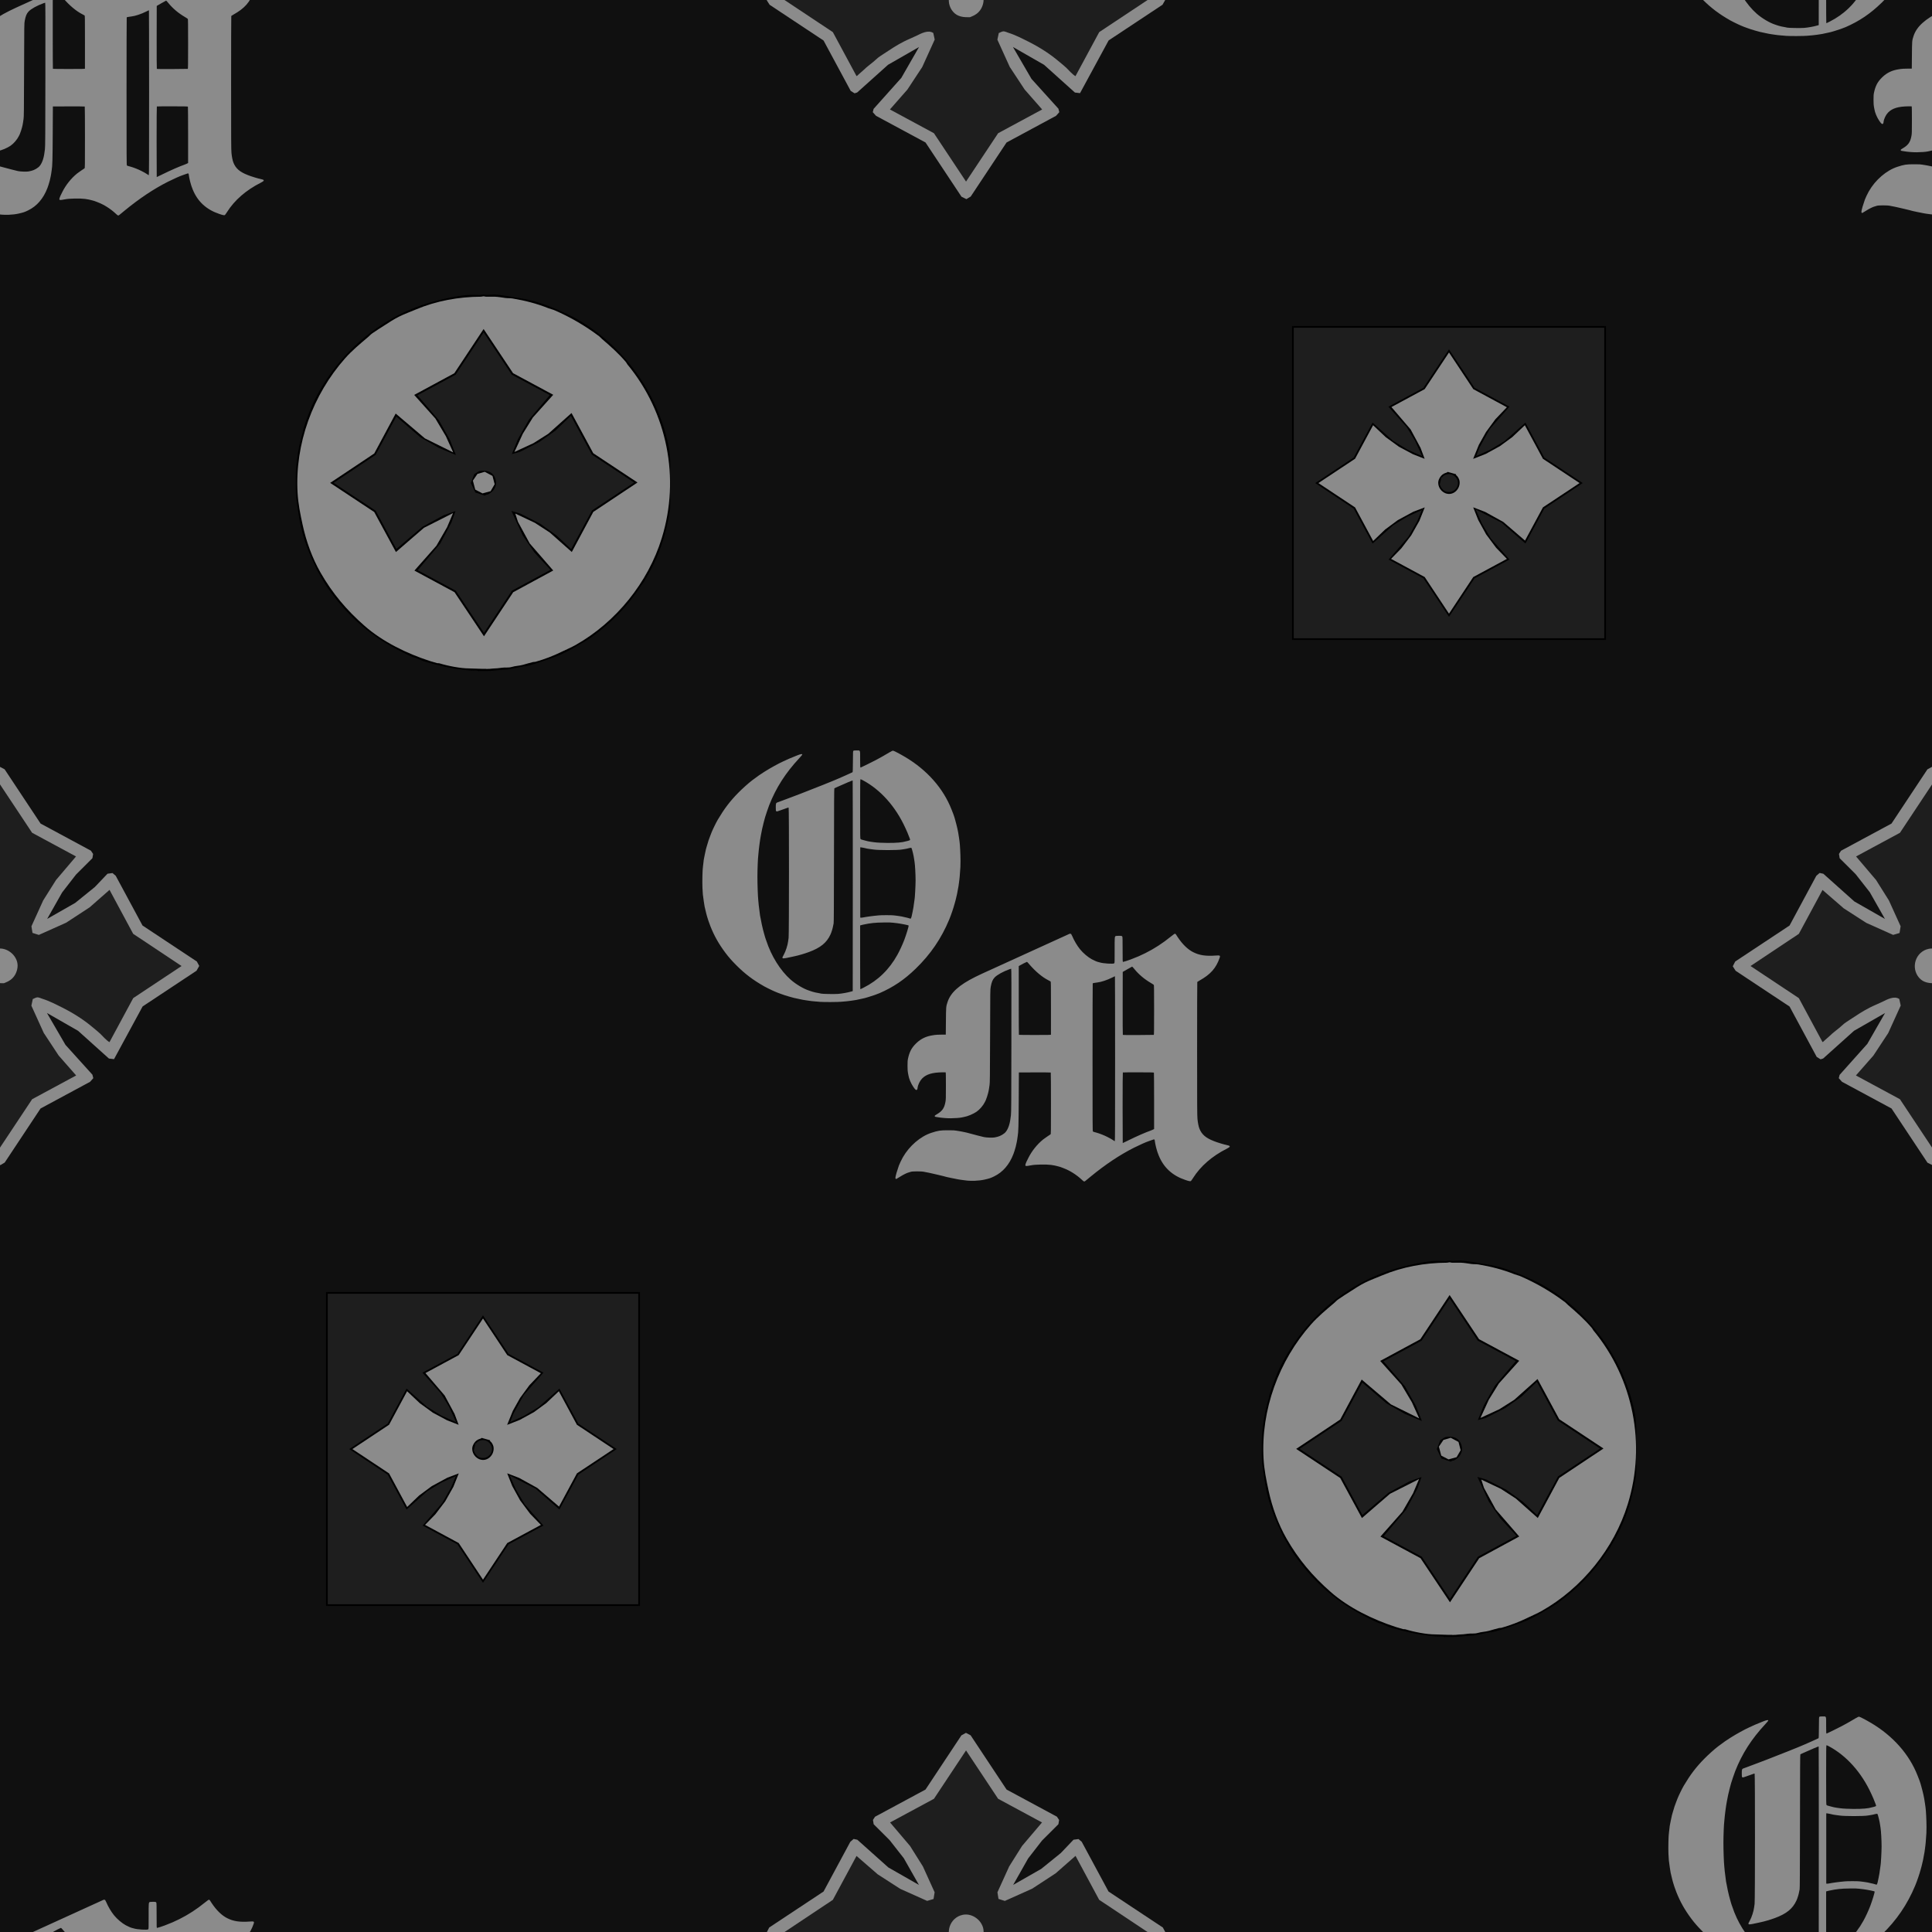
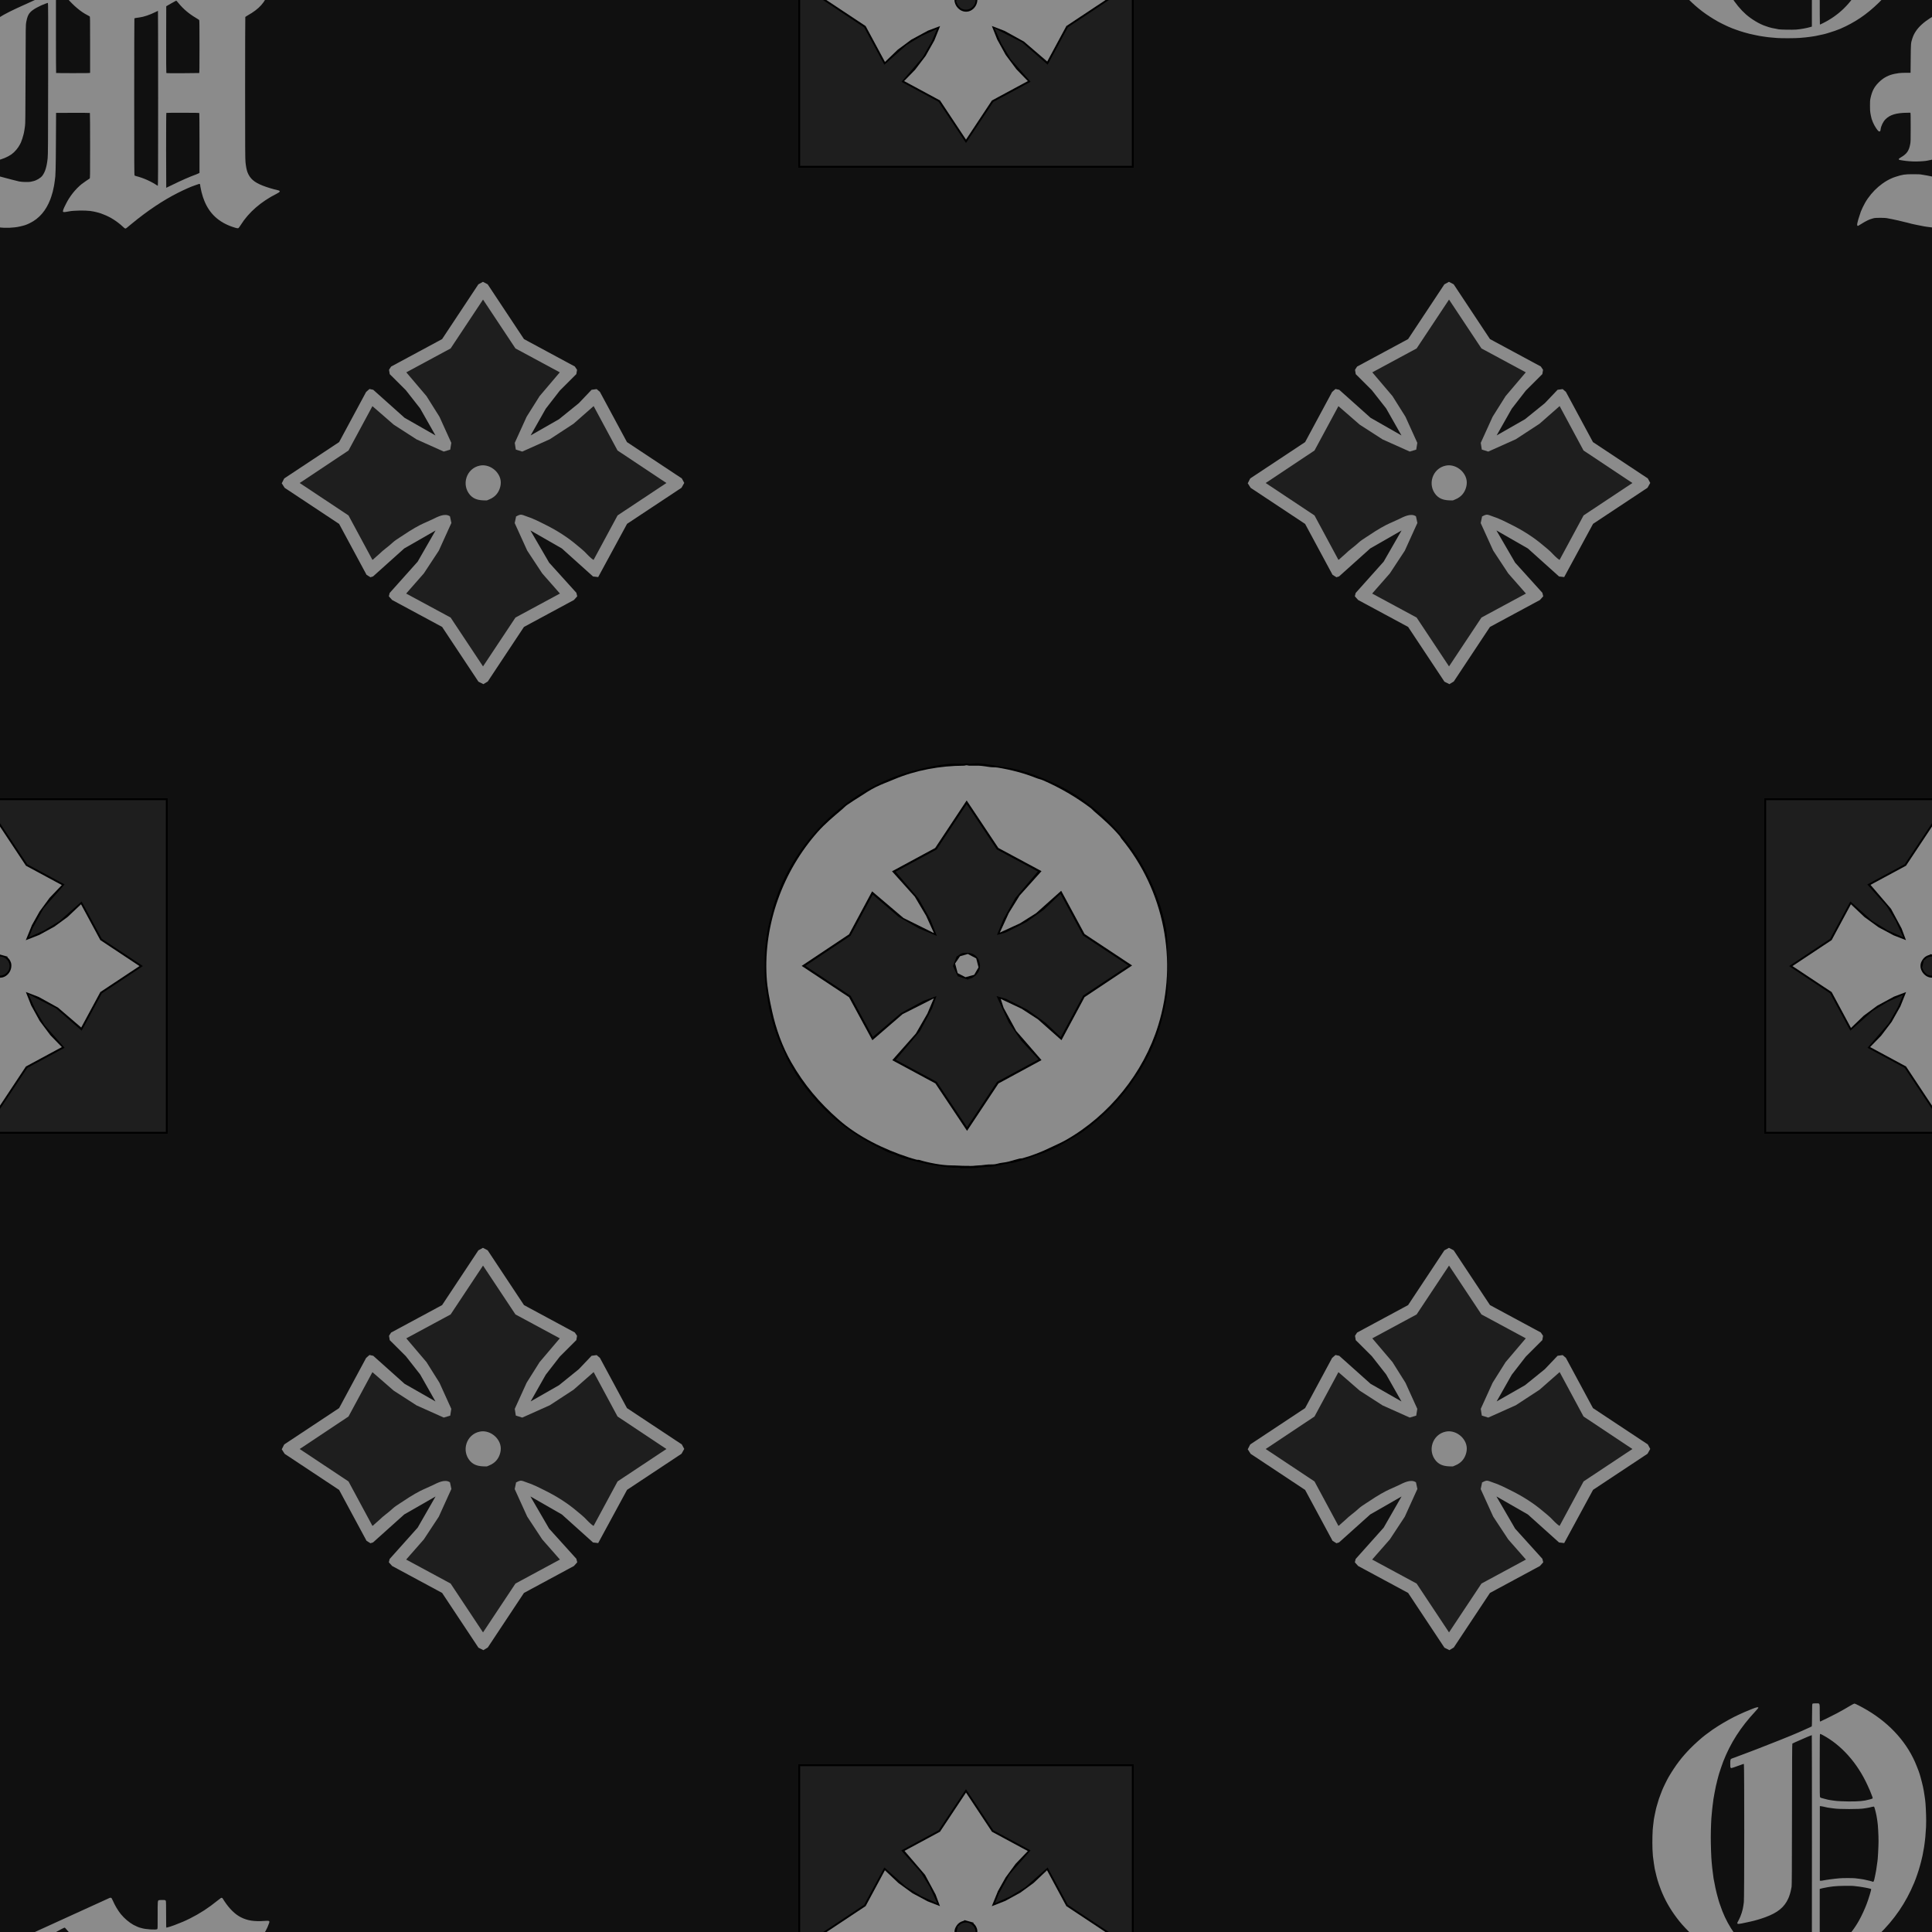
- <svg xmlns="http://www.w3.org/2000/svg" width="80mm" height="80mm" viewBox="0 0 80 80">
+ <svg xmlns="http://www.w3.org/2000/svg" width="72mm" height="72mm" viewBox="0 0 72 72">
  <style>.lt{fill:#8b8b8b}.dk{fill:#1e1e1e}.ln{fill:#000000}</style>
  <defs>
    <symbol id="om" viewBox="0.00 0.00 565.25 462.75">
      <path class="lt" fill-rule="evenodd" d="M409.92 459.78 C410.36 459.42 412.50 457.66 414.67 455.87 C430.80 442.58 446.23 432.29 461.50 424.61 C467.14 421.77 474.32 418.58 476.94 417.74 C477.32 417.62 478.41 417.23 479.38 416.87 C482.50 415.70 482.80 415.64 483.17 416.15 C483.35 416.39 483.50 417.00 483.50 417.50 C483.50 418.00 483.66 418.96 483.85 419.64 C484.05 420.32 484.29 421.49 484.38 422.25 C484.48 423.01 484.69 423.96 484.86 424.38 C485.03 424.79 485.26 425.57 485.36 426.12 C485.60 427.41 486.48 430.02 487.63 432.88 C492.81 445.72 502.14 454.33 515.88 458.96 C519.75 460.27 521.24 460.57 521.85 460.16 C522.14 459.97 523.18 458.53 524.16 456.97 C532.08 444.37 544.52 433.56 560.09 425.74 C563.96 423.80 564.23 422.82 561.09 422.13 C556.61 421.14 550.51 419.29 546.25 417.62 C537.54 414.20 533.39 410.57 530.88 404.16 C530.05 402.05 529.24 397.92 528.88 393.97 C528.55 390.36 528.50 380.48 528.50 319.22 C528.51 280.39 528.59 248.50 528.69 248.35 C528.79 248.20 529.83 247.54 531.00 246.88 C542.80 240.29 548.66 233.68 552.48 222.66 C553.35 220.14 552.91 219.90 548.11 220.25 C537.68 221.01 530.91 219.98 524.27 216.61 C518.49 213.68 512.97 208.32 507.83 200.62 C507.00 199.39 506.19 198.13 506.04 197.83 C505.66 197.11 504.90 196.89 504.16 197.30 C503.82 197.48 502.16 198.76 500.46 200.14 C491.89 207.13 483.09 212.84 473.25 217.77 C468.25 220.27 464.32 221.97 457.62 224.49 C455.00 225.48 450.24 227.00 449.76 227.00 C449.25 227.00 449.25 226.88 449.25 213.89 C449.25 204.73 449.17 200.59 448.97 200.16 C448.82 199.82 448.45 199.48 448.16 199.40 C447.28 199.16 442.58 199.23 441.90 199.49 C440.79 199.91 440.72 200.77 440.76 214.91 C440.80 226.78 440.76 228.10 440.39 228.47 C439.44 229.42 428.44 228.73 424.69 227.48 C423.90 227.22 423.10 227.00 422.93 227.00 C422.41 227.00 418.67 225.38 416.59 224.26 C412.37 221.99 407.27 217.67 403.89 213.50 C400.98 209.93 397.68 204.37 395.74 199.75 C395.30 198.72 394.77 197.68 394.56 197.44 C394.09 196.91 393.12 196.88 392.21 197.35 C391.85 197.54 390.10 198.34 388.34 199.13 C386.57 199.92 384.18 201.01 383.03 201.55 C381.87 202.09 379.34 203.24 377.40 204.11 C375.46 204.98 373.03 206.09 372.00 206.57 C370.97 207.05 368.94 207.98 367.50 208.62 C366.06 209.27 364.03 210.20 363.00 210.68 C361.97 211.16 360.17 211.98 359.00 212.50 C357.83 213.02 355.98 213.86 354.88 214.37 C351.22 216.06 350.39 216.44 347.88 217.57 C346.50 218.19 344.53 219.09 343.50 219.57 C342.47 220.05 340.50 220.95 339.12 221.57 C337.75 222.19 335.76 223.10 334.70 223.59 C333.65 224.09 331.79 224.93 330.58 225.47 C329.37 226.00 327.48 226.86 326.38 227.37 C322.72 229.06 321.89 229.44 319.38 230.57 C318.00 231.19 316.01 232.10 314.95 232.59 C313.90 233.09 312.04 233.93 310.83 234.47 C309.62 235.00 307.73 235.86 306.62 236.37 C302.89 238.10 302.13 238.45 299.50 239.62 C298.06 240.27 294.91 241.78 292.50 242.98 C275.05 251.68 266.16 259.77 262.93 269.88 C261.38 274.74 261.41 274.41 261.26 290.00 L261.12 304.38 L256.25 304.39 C253.57 304.40 250.47 304.55 249.38 304.73 C245.31 305.37 244.59 305.51 242.88 305.98 C237.52 307.45 233.18 310.01 229.12 314.10 C224.63 318.62 222.45 322.82 220.96 329.75 C220.48 332.01 220.41 333.10 220.42 337.62 C220.43 341.35 220.54 343.42 220.82 344.75 C221.03 345.78 221.28 347.07 221.36 347.62 C221.91 351.22 224.08 356.34 226.58 359.96 C228.33 362.49 229.08 363.25 229.84 363.25 C230.63 363.25 230.89 362.79 231.11 360.96 C231.50 357.77 233.55 353.52 235.85 351.15 C240.31 346.55 246.64 344.61 257.62 344.48 C259.27 344.46 260.77 344.46 260.94 344.47 C261.18 344.49 261.25 347.56 261.25 358.91 C261.25 372.43 261.22 373.50 260.73 376.10 C259.51 382.64 257.32 385.76 251.57 389.13 C250.45 389.79 249.46 390.48 249.39 390.67 C249.16 391.27 249.53 391.73 250.34 391.86 C250.77 391.92 252.14 392.15 253.38 392.36 C256.91 392.96 262.28 393.38 266.38 393.37 C270.46 393.36 276.61 392.90 278.00 392.50 C278.48 392.36 279.57 392.13 280.42 392.00 C284.35 391.36 290.35 388.84 294.00 386.29 C297.25 384.02 300.85 379.82 302.62 376.25 C302.99 375.49 303.44 374.59 303.62 374.25 C304.14 373.25 305.96 367.72 306.13 366.62 C306.22 366.07 306.44 365.12 306.63 364.50 C306.81 363.88 307.04 362.64 307.13 361.75 C307.22 360.86 307.48 359.06 307.70 357.75 C308.05 355.65 308.11 349.56 308.25 305.88 C308.40 256.64 308.40 256.36 308.94 253.50 C309.90 248.33 310.95 245.82 313.08 243.56 C315.68 240.81 322.02 237.29 328.75 234.85 C329.64 234.53 330.52 234.26 330.69 234.26 C330.95 234.25 330.99 248.81 330.92 310.19 C330.84 376.79 330.78 386.60 330.43 390.00 C329.57 398.61 327.87 404.12 324.95 407.82 C323.21 410.02 319.10 412.43 315.92 413.12 C315.07 413.30 313.80 413.58 313.10 413.74 C311.25 414.15 304.35 413.95 301.88 413.41 C299.70 412.94 296.60 412.17 294.62 411.61 C293.38 411.26 291.64 410.80 289.00 410.12 C285.63 409.26 284.55 408.97 283.38 408.63 C282.69 408.43 281.62 408.20 281.00 408.11 C280.38 408.02 279.31 407.80 278.62 407.61 C277.94 407.43 276.70 407.21 275.88 407.12 C275.05 407.03 273.48 406.77 272.38 406.54 C270.80 406.22 268.92 406.13 263.50 406.13 C255.27 406.13 253.13 406.45 245.97 408.77 C234.22 412.56 222.44 422.65 215.42 434.93 C214.04 437.35 211.88 441.85 211.25 443.62 C210.21 446.57 209.25 449.49 208.80 451.12 C207.42 456.04 207.26 457.24 207.88 457.75 C208.36 458.15 208.15 458.25 212.00 455.82 C216.02 453.27 219.96 451.34 222.12 450.86 C222.54 450.77 223.38 450.51 224.00 450.29 C225.62 449.71 235.69 449.72 237.88 450.31 C238.70 450.53 239.99 450.78 240.75 450.87 C241.51 450.96 242.47 451.14 242.90 451.27 C243.32 451.40 244.50 451.67 245.52 451.85 C247.36 452.19 249.61 452.71 252.25 453.39 C255.76 454.29 256.98 454.58 258.40 454.87 C259.24 455.04 260.05 455.25 260.21 455.35 C260.36 455.44 261.25 455.68 262.18 455.87 C263.11 456.06 265.17 456.51 266.75 456.86 C268.33 457.22 270.60 457.67 271.79 457.86 C272.97 458.06 274.38 458.33 274.91 458.47 C275.44 458.60 276.66 458.79 277.62 458.88 C278.59 458.97 280.33 459.19 281.50 459.38 C287.48 460.32 296.41 459.99 302.50 458.58 C307.67 457.39 308.82 457.00 312.50 455.21 C321.88 450.65 328.75 442.69 333.09 431.38 C333.86 429.35 334.28 428.03 335.58 423.50 C335.80 422.74 336.10 421.37 336.24 420.44 C336.39 419.52 336.61 418.50 336.73 418.18 C336.85 417.86 337.02 416.82 337.12 415.86 C337.21 414.91 337.44 413.28 337.63 412.25 C338.38 408.28 338.58 400.98 338.73 372.88 L338.88 344.62 L355.74 344.56 C365.01 344.53 372.69 344.59 372.80 344.70 C372.92 344.82 373.01 359.58 373.01 377.52 C373.02 408.51 372.99 410.14 372.57 410.44 C372.33 410.61 370.83 411.60 369.25 412.65 C367.67 413.70 365.63 415.15 364.72 415.88 C358.34 421.03 352.54 428.29 348.89 435.70 C347.96 437.58 347.10 439.32 346.98 439.56 C346.48 440.50 345.75 442.65 345.75 443.16 C345.75 444.12 346.25 444.28 348.40 443.99 C349.49 443.85 351.11 443.58 352.00 443.39 C356.09 442.51 367.75 442.29 373.12 442.98 C375.32 443.26 378.97 443.99 380.12 444.38 C380.68 444.56 381.52 444.79 382.00 444.89 C382.48 444.99 383.21 445.21 383.62 445.39 C384.04 445.56 385.48 446.13 386.84 446.64 C393.41 449.14 400.24 453.51 405.96 458.85 C408.23 460.98 408.41 461.02 409.92 459.78 Z M449.25 382.26 C449.25 357.66 449.34 344.73 449.50 344.63 C449.64 344.54 457.08 344.48 466.05 344.49 C478.61 344.51 482.40 344.58 482.55 344.82 C482.65 344.99 482.74 358.54 482.75 374.94 L482.75 404.76 L481.97 405.23 C481.54 405.49 480.34 406.01 479.28 406.39 C473.08 408.62 464.68 412.29 455.82 416.65 C452.35 418.35 449.45 419.75 449.38 419.75 C449.31 419.75 449.25 402.88 449.25 382.26 Z M438.62 416.35 C436.34 414.79 430.64 411.92 427.50 410.74 C426.33 410.31 424.98 409.80 424.50 409.62 C423.48 409.23 419.68 408.10 418.70 407.89 C418.34 407.81 417.86 407.57 417.64 407.36 C417.29 407.00 417.25 399.47 417.25 328.54 C417.26 285.41 417.34 250.00 417.44 249.84 C417.62 249.58 419.52 249.21 422.50 248.87 C426.48 248.42 433.10 246.21 438.27 243.59 C439.73 242.85 440.99 242.25 441.08 242.25 C441.17 242.25 441.25 281.74 441.25 330.00 C441.25 400.04 441.19 417.75 440.94 417.73 C440.77 417.73 439.73 417.11 438.62 416.35 Z M449.48 304.60 C449.34 304.43 449.27 290.97 449.31 270.98 L449.38 237.65 L454.25 234.84 C456.93 233.29 459.24 232.02 459.39 232.01 C459.53 232.01 460.49 233.04 461.51 234.30 C466.32 240.24 472.10 245.16 479.25 249.38 C480.83 250.32 482.27 251.25 482.44 251.46 C482.68 251.76 482.75 257.48 482.75 278.18 C482.75 299.02 482.68 304.54 482.44 304.63 C482.27 304.69 474.83 304.78 465.92 304.81 C454.30 304.86 449.64 304.80 449.48 304.60 Z M338.92 304.58 C338.82 304.49 338.75 288.01 338.75 267.96 L338.75 231.51 L339.69 230.92 C341.48 229.81 346.98 227.00 347.36 227.00 C347.57 227.00 348.01 227.31 348.34 227.69 C348.67 228.07 349.47 228.99 350.13 229.75 C356.66 237.29 363.81 243.27 370.12 246.46 C371.23 247.01 372.32 247.62 372.57 247.80 C372.99 248.11 373.01 249.59 373.01 276.13 C373.01 291.53 373.00 304.27 373.00 304.44 C373.00 304.68 369.44 304.75 356.04 304.75 C346.71 304.75 339.01 304.68 338.92 304.58 Z M150.07 269.39 C152.03 269.20 154.64 268.96 155.88 268.87 C157.11 268.78 158.97 268.56 160.00 268.37 C161.03 268.19 162.49 267.97 163.25 267.89 C164.65 267.74 167.06 267.27 170.00 266.58 C170.89 266.37 172.19 266.10 172.88 265.97 C173.56 265.85 174.69 265.58 175.38 265.38 C176.06 265.18 177.64 264.72 178.88 264.35 C182.80 263.20 188.10 261.36 190.62 260.26 C205.33 253.86 217.03 245.95 229.10 234.23 C245.00 218.79 256.34 202.17 264.74 182.00 C266.75 177.18 269.30 169.68 270.61 164.75 C271.00 163.31 271.46 161.62 271.64 161.00 C271.83 160.38 272.05 159.43 272.13 158.88 C272.22 158.32 272.45 157.37 272.64 156.75 C272.83 156.13 273.09 155.01 273.21 154.25 C273.33 153.49 273.63 151.86 273.86 150.62 C274.09 149.39 274.44 147.53 274.63 146.50 C274.82 145.47 275.05 143.84 275.14 142.88 C275.22 141.91 275.45 140.11 275.64 138.88 C275.83 137.64 276.11 134.33 276.26 131.51 C276.41 128.70 276.58 126.32 276.65 126.22 C276.71 126.11 276.77 123.13 276.78 119.58 C276.79 113.19 276.23 101.89 275.73 98.75 C275.59 97.86 275.32 95.94 275.13 94.50 C274.75 91.66 273.98 87.31 273.54 85.50 C273.39 84.88 272.93 82.97 272.52 81.25 C272.11 79.53 271.49 77.17 271.13 76.00 C270.77 74.83 270.36 73.42 270.23 72.88 C270.09 72.33 269.61 70.92 269.15 69.75 C268.69 68.58 267.84 66.39 267.25 64.88 C258.41 42.27 241.09 22.71 217.62 8.84 C212.04 5.53 205.67 2.25 204.85 2.25 C204.48 2.25 202.88 3.04 201.15 4.09 C197.10 6.55 191.22 9.89 187.17 12.03 C183.05 14.20 170.81 20.25 170.52 20.25 C170.06 20.25 170.00 19.19 170.00 11.12 C170.00 1.13 170.37 2.00 166.12 2.00 C164.12 2.00 163.21 2.10 162.86 2.35 C162.39 2.70 162.37 3.15 162.31 13.83 C162.25 22.21 162.16 25.01 161.93 25.20 C161.76 25.34 158.64 26.76 155.00 28.37 C151.36 29.97 148.04 31.44 147.62 31.63 C143.42 33.57 119.18 43.29 107.38 47.77 C105.86 48.35 103.33 49.31 101.75 49.92 C100.17 50.53 98.14 51.30 97.25 51.63 C96.36 51.97 94.56 52.64 93.25 53.13 C91.94 53.62 90.09 54.32 89.12 54.67 C88.16 55.03 86.42 55.69 85.25 56.14 C84.08 56.59 82.70 57.09 82.19 57.25 C80.45 57.79 80.25 58.32 80.25 62.49 C80.25 65.89 80.29 66.21 80.76 66.64 C81.26 67.09 81.33 67.08 83.58 66.31 C87.93 64.80 92.13 63.31 92.86 63.02 C93.26 62.86 93.74 62.79 93.92 62.86 C94.43 63.05 94.41 198.11 93.90 201.38 C93.70 202.61 93.47 204.30 93.38 205.12 C92.94 209.06 90.87 215.51 88.87 219.17 C88.36 220.11 87.78 221.18 87.58 221.56 C87.09 222.48 87.36 223.25 88.16 223.25 C89.60 223.25 92.75 222.69 97.38 221.61 C98.34 221.39 99.86 221.05 100.75 220.87 C104.58 220.08 110.66 218.29 115.38 216.56 C127.86 211.96 134.44 206.61 138.47 197.75 C139.57 195.34 140.87 191.09 141.25 188.67 C141.38 187.82 141.63 186.62 141.79 186.00 C142.03 185.14 142.11 168.16 142.18 113.71 C142.24 57.73 142.32 42.50 142.57 42.32 C142.74 42.19 144.11 41.55 145.62 40.90 C147.14 40.25 148.71 39.56 149.12 39.37 C154.16 37.05 161.91 33.81 162.06 33.96 C162.16 34.06 162.22 84.53 162.19 146.10 L162.12 258.06 L160.62 258.50 C156.84 259.61 150.96 260.67 146.50 261.05 C143.05 261.34 129.60 261.12 128.64 260.76 C128.27 260.62 127.16 260.38 126.17 260.24 C123.75 259.89 120.07 259.06 119.00 258.64 C118.52 258.45 117.03 257.94 115.69 257.52 C109.87 255.68 101.65 250.79 96.00 245.81 C85.10 236.18 75.45 220.72 70.14 204.38 C69.96 203.82 69.70 203.09 69.55 202.75 C69.24 202.01 68.50 199.53 67.63 196.25 C67.28 194.94 66.84 193.31 66.65 192.62 C66.00 190.27 64.79 184.54 64.13 180.75 C63.95 179.72 63.69 178.43 63.55 177.88 C63.41 177.32 63.22 175.86 63.12 174.62 C63.03 173.39 62.81 171.64 62.63 170.75 C62.45 169.86 62.23 168.11 62.14 166.88 C62.05 165.64 61.81 163.16 61.62 161.38 C61.17 157.26 60.71 144.52 60.72 136.38 C60.73 128.34 61.18 117.14 61.63 113.62 C61.82 112.11 62.06 109.69 62.14 108.25 C62.23 106.81 62.45 104.89 62.63 104.00 C62.81 103.11 63.04 101.42 63.13 100.25 C63.22 99.08 63.45 97.51 63.63 96.75 C63.81 95.99 64.04 94.70 64.13 93.88 C64.22 93.05 64.40 92.01 64.54 91.56 C64.68 91.11 64.94 89.82 65.12 88.68 C65.29 87.55 65.62 85.89 65.84 85.00 C66.06 84.11 66.37 82.87 66.53 82.25 C66.68 81.63 66.96 80.45 67.14 79.62 C67.32 78.80 67.77 77.11 68.12 75.88 C68.48 74.64 68.89 73.17 69.02 72.62 C69.30 71.51 72.43 62.33 73.20 60.38 C80.55 41.66 90.56 26.03 105.33 10.18 C107.39 7.96 108.50 6.58 108.45 6.31 C108.29 5.54 106.57 5.88 102.50 7.50 C96.68 9.82 94.95 10.53 94.52 10.77 C94.13 10.98 93.27 11.37 88.50 13.51 C83.27 15.86 74.64 20.61 68.08 24.76 C63.54 27.63 61.60 28.99 55.25 33.74 C51.59 36.48 44.57 42.76 40.37 47.04 C31.49 56.09 25.59 63.85 18.44 75.88 C16.92 78.44 12.74 87.01 11.87 89.38 C11.41 90.61 10.74 92.36 10.38 93.25 C9.13 96.32 8.37 98.63 6.77 104.25 C6.52 105.14 6.13 106.49 5.91 107.25 C5.70 108.01 5.40 109.38 5.26 110.31 C5.11 111.23 4.90 112.24 4.78 112.56 C4.66 112.87 4.48 113.74 4.38 114.50 C4.29 115.26 4.05 116.44 3.87 117.12 C3.68 117.81 3.46 119.39 3.37 120.62 C3.28 121.86 3.05 123.83 2.84 125.00 C2.27 128.33 1.94 140.81 2.24 148.25 C2.48 154.21 2.68 156.26 3.66 162.62 C4.53 168.24 4.69 169.21 4.85 169.45 C4.93 169.59 5.17 170.59 5.37 171.67 C5.57 172.74 6.02 174.64 6.38 175.88 C6.73 177.11 7.13 178.57 7.27 179.12 C7.69 180.76 9.47 185.93 10.64 188.89 C14.69 199.17 19.60 207.90 26.51 217.12 C30.04 221.84 33.28 225.54 38.24 230.52 C47.50 239.79 55.99 246.23 68.00 253.05 C69.41 253.85 74.14 256.22 76.12 257.12 C76.95 257.50 78.08 258.01 78.62 258.26 C80.66 259.20 84.20 260.57 86.65 261.39 C88.05 261.85 89.45 262.34 89.78 262.47 C90.71 262.85 96.75 264.60 99.38 265.25 C100.85 265.62 102.86 266.06 105.62 266.61 C106.72 266.83 108.41 267.17 109.38 267.38 C110.34 267.58 111.80 267.81 112.62 267.89 C113.45 267.97 114.97 268.19 116.00 268.38 C117.03 268.58 119.62 268.86 121.75 269.02 C123.88 269.18 126.41 269.40 127.38 269.50 C130.72 269.84 146.30 269.77 150.07 269.39 Z M170.17 255.83 C170.07 255.74 170.00 240.50 170.00 221.95 L170.00 188.24 L170.56 188.02 C170.87 187.91 171.97 187.63 173.00 187.41 C181.22 185.66 185.57 185.19 194.88 185.07 C200.92 184.99 203.23 185.05 205.38 185.35 C206.89 185.56 208.91 185.80 209.88 185.89 C210.84 185.97 212.24 186.19 213.00 186.38 C213.76 186.56 214.99 186.78 215.75 186.87 C216.51 186.96 217.63 187.19 218.25 187.37 C218.87 187.56 219.84 187.79 220.42 187.88 C220.99 187.96 221.52 188.19 221.59 188.38 C221.83 188.99 219.05 198.14 217.00 203.50 C215.08 208.54 212.14 214.93 209.73 219.28 C201.05 235.01 189.11 246.65 173.69 254.40 C170.21 256.15 170.40 256.07 170.17 255.83 Z M222.76 180.76 C222.43 180.55 218.39 179.57 214.00 178.64 C212.97 178.42 211.06 178.13 209.75 177.99 C208.44 177.86 206.64 177.64 205.75 177.50 C203.68 177.19 192.22 177.20 189.75 177.51 C188.72 177.64 186.53 177.86 184.88 178.00 C183.22 178.14 181.03 178.42 180.00 178.61 C178.97 178.81 177.39 179.04 176.50 179.13 C175.61 179.22 174.22 179.46 173.41 179.66 C172.61 179.86 171.54 179.99 171.04 179.95 L170.12 179.88 L170.12 142.50 L170.12 105.12 L171.00 105.15 C171.48 105.16 172.66 105.36 173.62 105.60 C177.19 106.46 178.67 106.75 180.25 106.90 C181.14 106.98 182.83 107.21 184.00 107.41 C189.08 108.27 210.14 108.27 214.50 107.41 C215.53 107.21 217.04 106.96 217.86 106.87 C218.67 106.78 219.61 106.60 219.94 106.47 C220.28 106.35 221.40 106.07 222.45 105.85 C224.12 105.51 224.38 105.50 224.62 105.83 C225.16 106.57 227.06 114.42 227.38 117.25 C227.46 118.01 227.69 119.53 227.89 120.62 C228.41 123.54 229.01 134.28 228.99 140.50 C228.99 145.61 228.21 159.70 227.90 160.50 C227.82 160.71 227.59 162.28 227.39 164.00 C227.01 167.26 226.45 170.74 225.97 172.88 C225.82 173.56 225.55 174.86 225.38 175.75 C224.42 180.72 223.99 181.54 222.76 180.76 Z M191.38 100.21 C188.76 100.10 185.67 99.84 184.50 99.64 C183.33 99.44 181.70 99.20 180.88 99.12 C180.05 99.03 178.81 98.80 178.12 98.62 C177.44 98.43 176.14 98.10 175.25 97.88 C171.46 96.95 170.85 96.74 170.44 96.23 C170.03 95.73 170.00 93.83 170.00 64.40 C170.00 40.88 170.07 33.03 170.29 32.81 C170.51 32.59 171.12 32.80 172.85 33.73 C191.67 43.76 207.68 61.68 218.00 84.25 C220.56 89.86 220.17 88.93 222.77 95.65 C223.04 96.35 223.20 97.09 223.12 97.29 C222.96 97.71 219.50 98.70 215.50 99.48 C210.79 100.39 201.63 100.67 191.38 100.21 Z" />
    </symbol>
    <symbol id="roundel" viewBox="24.26 35.26 216.51 217.99">
      <path class="ln" fill-rule="evenodd" d="M130.33 253.25 C129.93 253.16 129.57 252.83 129.11 252.77 C127.97 252.61 126.76 252.80 125.61 252.75 C124.00 252.67 122.29 252.41 120.67 252.23 C113.73 251.46 106.92 249.76 100.17 247.93 C98.14 247.38 96.01 246.50 94.12 245.59 C93.40 245.24 92.57 245.19 91.83 244.90 C89.94 244.17 88.16 243.18 86.34 242.29 C68.02 233.42 54.61 221.70 42.86 205.18 C40.71 202.15 38.96 198.80 37.07 195.61 C36.32 194.35 35.85 192.95 35.20 191.64 C30.74 182.69 27.46 172.99 25.98 163.12 C25.32 158.74 24.53 154.38 24.26 149.94 C23.55 138.61 25.00 125.16 28.41 114.39 C28.55 113.97 28.45 113.53 28.59 113.11 C30.41 107.35 32.49 101.51 35.21 96.10 C49.23 68.17 74.91 46.64 105.31 38.94 C111.29 37.42 117.33 36.03 123.46 35.52 C125.96 35.31 128.55 35.50 131.06 35.50 C131.70 35.50 132.31 35.24 132.93 35.26 C133.43 35.28 133.88 35.50 134.40 35.50 C135.87 35.51 137.91 35.19 139.17 35.26 C144.33 35.53 149.30 36.74 154.39 37.48 C161.14 38.47 167.80 40.77 174.08 43.40 C179.39 45.63 184.70 48.03 189.62 51.08 C216.02 67.41 234.58 94.29 240.22 124.83 C240.56 126.66 240.50 128.53 240.77 130.37 C243.35 148.11 240.82 166.30 234.68 183.10 C232.33 189.52 228.95 195.79 225.43 201.63 C224.89 202.51 224.14 203.25 223.59 204.11 C216.22 215.59 206.60 225.12 195.64 233.16 C193.12 235.01 190.31 236.46 187.64 238.07 C183.30 240.68 178.62 243.24 173.84 244.93 C168.46 246.83 163.11 248.88 157.53 250.19 C157.08 250.30 156.60 250.21 156.14 250.27 C154.47 250.50 152.73 250.96 151.07 251.28 C149.18 251.65 147.12 252.23 145.19 252.25 C141.87 252.28 138.52 253.00 135.18 253.00 C134.05 253.00 132.92 253.00 131.78 253.00 C131.42 253.00 131.05 253.00 130.68 253.00 C130.52 253.00 130.15 252.83 130.18 253.00 C130.20 253.09 130.23 253.25 130.33 253.25 Z" />
      <path class="lt" fill-rule="evenodd" d="M134.44 251.85 C133.82 251.85 135.67 251.78 136.28 251.75 C136.45 251.74 135.95 251.75 135.78 251.75 C135.52 251.75 135.25 251.75 134.98 251.75 C134.12 251.75 133.25 251.75 132.38 251.75 C129.74 251.75 127.17 251.50 124.51 251.50 C119.55 251.50 112.18 250.06 107.39 248.58 C106.90 248.43 106.39 248.56 105.90 248.43 C104.48 248.03 103.02 247.62 101.61 247.16 C88.49 242.89 74.54 236.11 64.10 226.96 C53.65 217.81 45.46 208.14 38.55 196.08 C33.71 187.62 30.27 178.00 28.21 168.54 C26.86 162.36 25.61 156.23 25.26 149.92 C23.65 121.64 34.09 93.19 52.80 72.09 C56.79 67.59 61.33 63.85 65.88 59.98 C66.80 59.20 67.57 58.31 68.57 57.62 C70.80 56.05 73.13 54.63 75.42 53.15 C78.22 51.33 81.13 49.41 84.14 47.94 C87.25 46.41 90.50 45.24 93.68 43.90 C105.54 38.89 118.52 36.55 131.33 36.50 C131.88 36.50 132.37 36.25 132.90 36.26 C133.34 36.27 133.73 36.48 134.17 36.50 C135.90 36.55 137.64 36.43 139.37 36.50 C141.36 36.59 143.41 36.94 145.38 37.23 C146.78 37.44 148.25 37.29 149.64 37.53 C156.66 38.69 163.73 40.50 170.35 43.16 C171.52 43.63 172.77 43.85 173.94 44.36 C183.10 48.35 191.66 53.33 199.64 59.34 C200.25 59.80 200.77 60.47 201.37 60.98 C206.23 65.13 211.15 69.50 215.27 74.42 C215.57 74.78 215.70 75.24 216.00 75.61 C239.15 103.61 246.60 141.47 235.92 176.13 C228.01 201.81 209.47 224.73 186.08 237.95 C183.43 239.44 180.56 240.62 177.83 241.96 C173.09 244.29 167.94 246.25 162.85 247.68 C162.39 247.81 161.91 247.70 161.46 247.81 C159.50 248.28 157.54 248.89 155.59 249.43 C153.50 250.01 151.20 250.01 149.15 250.66 C147.72 251.11 146.07 250.93 144.59 251.01 C142.84 251.10 141.12 251.50 139.35 251.50 C138.36 251.50 137.44 251.69 136.48 251.74 C135.80 251.77 133.77 251.99 134.44 251.85 Z" />
      <path class="ln" fill-rule="evenodd" d="M133.08 232.92 L116.04 207.41 L92.85 194.92 L105.56 180.55 L111.73 169.85 L115.20 161.65 L98.38 170.16 L82.15 184.18 L69.61 161.05 L44.12 144.19 L69.61 127.19 L82.01 104.09 L98.90 118.44 L115.28 126.56 L111.05 117.22 L104.96 106.96 L92.72 93.31 L115.93 80.77 L132.87 55.20 L149.91 80.75 L173.13 93.23 L161.37 106.35 L155.56 115.72 L150.70 126.30 L161.64 121.25 L170.25 115.81 L183.72 103.79 L196.28 127.03 L221.86 143.97 L196.31 160.97 L183.87 184.16 L171.19 172.92 L162.50 167.28 L151.18 161.93 L152.75 166.74 L159.53 179.20 L173.13 194.87 L149.99 207.42 L133.08 232.92 Z" />
      <path class="dk" fill-rule="evenodd" d="M133.07 230.96 L116.80 206.58 L94.74 194.70 L107.80 179.25 L114.26 167.08 L116.63 160.47 L109.66 162.97 L97.46 169.59 L82.40 182.42 L70.47 160.30 L46.09 144.18 L70.42 127.95 L82.34 105.80 L96.28 117.81 L107.06 123.97 L116.82 128.05 L113.41 119.38 L107.04 108.02 L94.61 93.52 L116.71 81.57 L132.89 57.12 L149.12 81.56 L171.17 93.40 L159.05 107.66 L152.66 119.02 L149.19 127.55 L153.82 126.26 L164.98 120.61 L174.39 113.98 L183.35 105.39 L195.46 127.80 L219.93 143.99 L195.56 160.14 L183.49 182.52 L175.23 174.73 L165.64 167.82 L154.17 161.97 L148.94 160.42 L155.48 174.55 L162.21 184.40 L171.55 194.49 L149.23 206.55 L133.07 230.96 Z" />
      <path class="ln" fill-rule="evenodd" d="M133.74 151.61 L128.12 149.76 L125.49 144.28 L127.60 138.85 C127.68 138.78 127.77 138.98 127.88 139.00 C127.91 139.01 128.27 138.65 128.33 138.61 C129.04 138.11 130.01 137.40 130.89 137.27 C135.36 136.62 139.15 138.20 139.97 143.10 C140.41 145.70 139.14 148.31 137.07 149.79 C136.35 150.30 135.70 150.85 134.80 150.99 C134.64 151.02 134.02 151.09 133.93 151.22 C133.85 151.34 133.60 151.66 133.74 151.61 Z" />
      <path class="lt" fill-rule="evenodd" d="M132.22 150.27 L128.03 148.08 L126.66 142.89 L129.31 139.00 L133.52 137.78 L138.01 140.16 L139.25 144.97 L136.91 148.99 L132.22 150.27 Z" />
    </symbol>
    <symbol id="halo" viewBox="279.03 19.25 196.65 196.56">
      <path class="lt" fill-rule="evenodd" d="M377.55 215.81 L375.13 214.61 L357.38 187.85 L332.97 174.70 L331.35 172.90 L331.75 171.27 L345.43 155.97 L354.18 140.73 L338.87 149.51 L323.64 163.18 L322.37 163.58 L320.46 162.40 L307.06 137.53 L280.45 119.90 L279.03 117.68 L280.24 115.31 L307.06 97.55 L320.26 73.03 L321.89 71.61 L323.73 72.00 L339.02 85.67 L354.13 94.30 L346.65 81.11 L339.65 72.18 L331.79 64.35 L331.44 62.22 L332.45 60.65 L357.37 47.23 L375.09 20.48 L377.33 19.25 L379.63 20.45 L397.38 47.23 L422.21 60.61 L423.31 62.24 L422.96 64.33 L414.86 72.42 L408.01 81.25 L400.63 94.29 L414.47 86.39 L424.14 78.57 L430.41 71.99 L432.89 71.66 L434.47 73.01 L447.69 97.55 L474.50 115.31 L475.68 117.50 L474.35 119.86 L447.74 137.49 L433.63 163.50 L431.11 163.20 L415.89 149.52 L400.52 140.71 L409.67 156.46 L422.97 171.18 L423.40 172.89 L421.79 174.69 L397.36 187.86 L379.68 214.53 L377.55 215.81 Z" />
      <path class="dk" fill-rule="evenodd" d="M377.37 207.14 L361.53 183.27 L339.81 171.55 L348.45 161.71 L355.76 150.61 L361.91 137.06 L361.21 133.81 C358.72 132.12 355.25 134.03 352.85 135.20 C350.78 136.21 348.64 137.03 346.59 138.08 C343.11 139.86 339.88 142.02 336.63 144.17 C335.49 144.93 334.24 145.69 333.24 146.63 C331.12 148.63 328.65 150.22 326.57 152.31 C325.88 153.00 325.09 153.53 324.40 154.22 C324.19 154.43 323.99 154.66 323.75 154.84 C323.62 154.93 323.19 155.16 323.33 155.09 L311.64 133.38 L287.79 117.54 L311.64 101.67 L323.33 79.99 L333.77 89.06 L344.91 96.24 L358.18 102.18 L361.34 101.24 L361.87 97.92 L356.09 85.18 L349.76 75.10 L339.88 63.47 L361.54 51.79 L377.37 27.92 L393.20 51.78 L414.87 63.47 L405.01 75.08 L398.67 85.16 L392.87 97.93 L393.39 101.20 L396.53 102.19 L410.00 96.16 L421.61 88.57 L431.41 79.96 L443.08 101.65 L466.96 117.54 L443.11 133.37 L431.38 155.12 C429.71 154.12 428.23 152.31 426.80 150.93 C425.74 149.91 424.51 148.99 423.39 148.03 C418.88 144.15 413.43 140.71 408.12 138.06 C405.01 136.51 401.76 134.80 398.44 133.77 C397.53 133.49 396.33 132.79 395.37 133.08 C394.99 133.20 394.60 133.32 394.25 133.51 C394.21 133.53 392.63 134.39 393.55 133.80 L392.84 137.11 L398.95 150.56 L406.29 161.70 L414.94 171.55 L393.22 183.27 L377.37 207.14 Z" />
      <path class="lt" fill-rule="evenodd" d="M379.37 126.03 C376.30 126.10 373.23 125.90 371.04 123.40 C366.67 118.41 369.20 110.38 375.81 109.04 C381.09 107.96 386.74 112.92 385.98 118.36 C385.65 120.75 384.48 123.00 382.50 124.41 C381.79 124.91 381.13 125.29 380.32 125.60 C380.07 125.69 379.08 126.11 379.37 126.03 Z" />
    </symbol>
    <symbol id="tile" viewBox="245.25 262.75 225.75 225.75">
      <path class="ln" fill-rule="evenodd" d="M245.25 488.50 L245.25 262.75 L471.00 262.75 L471.00 488.50 L245.25 488.50 Z" />
      <path class="dk" fill-rule="evenodd" d="M246.50 487.25 L246.50 264.00 L469.75 264.00 L469.75 487.25 L246.50 487.25 Z" />
      <path class="ln" fill-rule="evenodd" d="M358.12 471.83 L339.76 444.17 L314.72 430.67 L328.95 414.23 L335.24 403.18 L338.66 395.05 L328.12 399.83 L318.04 405.95 L303.17 419.18 L289.62 394.04 L261.96 375.68 L289.61 357.33 L303.18 332.18 L317.73 345.17 L328.27 351.63 L338.83 356.35 L333.67 345.13 L327.71 335.45 L314.58 320.75 L339.76 307.17 L358.11 279.52 L376.46 307.17 L401.58 320.72 L387.44 336.79 L380.11 350.03 L377.64 356.27 L387.76 351.71 L398.06 345.48 L413.07 332.21 L426.61 357.33 L454.27 375.66 L426.62 394.03 L413.08 419.14 L395.94 404.15 L377.28 394.60 L381.84 404.86 L388.18 415.47 L401.59 430.64 L376.45 444.20 L358.12 471.83 Z" />
      <path class="lt" fill-rule="evenodd" d="M358.12 469.59 L340.64 443.23 L316.46 430.19 L323.86 422.58 L330.95 413.26 L336.84 402.80 L340.69 393.17 L332.53 396.25 L321.31 402.32 L312.18 409.08 L303.59 417.33 L290.58 393.17 L264.21 375.68 L290.59 358.18 L303.55 334.07 L312.67 342.68 L322.12 349.54 L332.29 354.98 L340.60 358.22 L337.67 350.38 L330.54 337.13 L316.73 321.01 L340.63 308.13 L358.12 281.77 L375.59 308.13 L399.74 321.15 L391.47 329.80 L384.77 338.93 L379.62 348.10 L375.48 358.27 L384.56 354.70 L394.73 349.13 L403.60 342.64 L412.66 334.08 L425.66 358.20 L452.02 375.67 L425.67 393.15 L412.79 417.04 L397.11 403.59 L384.13 396.43 L375.53 393.12 L379.11 402.17 L384.81 412.55 L392.00 422.18 L399.76 430.20 L375.57 443.25 L358.12 469.59 Z" />
      <path class="ln" fill-rule="evenodd" d="M357.09 367.61 L363.21 369.33 C363.31 369.43 363.10 369.59 363.09 369.74 C363.08 369.87 363.89 370.51 364.01 370.65 C364.85 371.67 365.59 373.11 365.73 374.43 C366.36 380.13 360.96 385.30 355.32 382.90 C351.53 381.28 349.14 376.55 351.05 372.65 C351.87 370.97 352.95 369.64 354.65 368.80 C355.25 368.50 355.81 368.36 356.43 368.15 C356.70 368.06 357.37 367.55 357.09 367.61 Z" />
      <path class="dk" fill-rule="evenodd" d="M351.41 376.93 L352.74 371.43 C352.83 371.33 353.01 371.52 353.15 371.52 C353.25 371.53 353.79 370.84 353.91 370.74 C354.82 369.99 355.98 369.42 357.15 369.27 C361.86 368.65 365.93 373.30 364.17 377.88 C362.83 381.35 359.04 383.00 355.61 381.67 C354.25 381.13 353.20 379.96 352.42 378.75 C352.18 378.37 351.97 377.80 351.83 377.37 C351.79 377.26 351.37 376.73 351.41 376.93 Z" />
    </symbol>
    <clipPath id="c">
-       <rect width="80" height="80" />
+       <rect width="72" height="72" />
    </clipPath>
  </defs>
-   <rect width="80" height="80" fill="#101010" />
+   <rect width="72" height="72" fill="#101010" />
  <g clip-path="url(#c)">
-     <use href="#om" x="-11.000" y="-9.005" width="22.000" height="18.011" />
-     <use href="#om" x="-11.000" y="70.995" width="22.000" height="18.011" />
-     <use href="#om" x="69.000" y="-9.005" width="22.000" height="18.011" />
-     <use href="#om" x="69.000" y="70.995" width="22.000" height="18.011" />
-     <use href="#halo" x="-48.250" y="-8.246" width="16.500" height="16.492" />
-     <use href="#halo" x="-48.250" y="71.754" width="16.500" height="16.492" />
-     <use href="#halo" x="31.750" y="-8.246" width="16.500" height="16.492" />
-     <use href="#halo" x="31.750" y="71.754" width="16.500" height="16.492" />
-     <use href="#halo" x="111.750" y="-8.246" width="16.500" height="16.492" />
-     <use href="#halo" x="111.750" y="71.754" width="16.500" height="16.492" />
-     <use href="#roundel" x="12.250" y="12.197" width="15.500" height="15.606" />
-     <use href="#roundel" x="12.250" y="92.197" width="15.500" height="15.606" />
-     <use href="#roundel" x="92.250" y="12.197" width="15.500" height="15.606" />
-     <use href="#roundel" x="92.250" y="92.197" width="15.500" height="15.606" />
-     <use href="#tile" x="-26.500" y="13.500" width="13.000" height="13.000" />
-     <use href="#tile" x="-26.500" y="93.500" width="13.000" height="13.000" />
-     <use href="#tile" x="53.500" y="13.500" width="13.000" height="13.000" />
-     <use href="#tile" x="53.500" y="93.500" width="13.000" height="13.000" />
-     <use href="#halo" x="-8.250" y="-48.246" width="16.500" height="16.492" />
-     <use href="#halo" x="-8.250" y="31.754" width="16.500" height="16.492" />
-     <use href="#halo" x="-8.250" y="111.754" width="16.500" height="16.492" />
-     <use href="#halo" x="71.750" y="-48.246" width="16.500" height="16.492" />
-     <use href="#halo" x="71.750" y="31.754" width="16.500" height="16.492" />
-     <use href="#halo" x="71.750" y="111.754" width="16.500" height="16.492" />
-     <use href="#om" x="-51.000" y="-49.005" width="22.000" height="18.011" />
-     <use href="#om" x="-51.000" y="30.995" width="22.000" height="18.011" />
-     <use href="#om" x="-51.000" y="110.995" width="22.000" height="18.011" />
-     <use href="#om" x="29.000" y="-49.005" width="22.000" height="18.011" />
-     <use href="#om" x="29.000" y="30.995" width="22.000" height="18.011" />
-     <use href="#om" x="29.000" y="110.995" width="22.000" height="18.011" />
-     <use href="#om" x="109.000" y="-49.005" width="22.000" height="18.011" />
-     <use href="#om" x="109.000" y="30.995" width="22.000" height="18.011" />
-     <use href="#om" x="109.000" y="110.995" width="22.000" height="18.011" />
-     <use href="#tile" x="13.500" y="-26.500" width="13.000" height="13.000" />
-     <use href="#tile" x="13.500" y="53.500" width="13.000" height="13.000" />
-     <use href="#tile" x="93.500" y="-26.500" width="13.000" height="13.000" />
-     <use href="#tile" x="93.500" y="53.500" width="13.000" height="13.000" />
-     <use href="#roundel" x="-27.750" y="-27.803" width="15.500" height="15.606" />
-     <use href="#roundel" x="-27.750" y="52.197" width="15.500" height="15.606" />
-     <use href="#roundel" x="52.250" y="-27.803" width="15.500" height="15.606" />
-     <use href="#roundel" x="52.250" y="52.197" width="15.500" height="15.606" />
+     <use href="#om" x="-10.500" y="-8.596" width="21.000" height="17.192" />
+     <use href="#om" x="-10.500" y="63.404" width="21.000" height="17.192" />
+     <use href="#om" x="61.500" y="-8.596" width="21.000" height="17.192" />
+     <use href="#om" x="61.500" y="63.404" width="21.000" height="17.192" />
+     <use href="#tile" x="-42.250" y="-6.250" width="12.500" height="12.500" />
+     <use href="#tile" x="-42.250" y="65.750" width="12.500" height="12.500" />
+     <use href="#tile" x="29.750" y="-6.250" width="12.500" height="12.500" />
+     <use href="#tile" x="29.750" y="65.750" width="12.500" height="12.500" />
+     <use href="#tile" x="101.750" y="-6.250" width="12.500" height="12.500" />
+     <use href="#tile" x="101.750" y="65.750" width="12.500" height="12.500" />
+     <use href="#tile" x="-6.250" y="-42.250" width="12.500" height="12.500" />
+     <use href="#tile" x="-6.250" y="29.750" width="12.500" height="12.500" />
+     <use href="#tile" x="-6.250" y="101.750" width="12.500" height="12.500" />
+     <use href="#tile" x="65.750" y="-42.250" width="12.500" height="12.500" />
+     <use href="#tile" x="65.750" y="29.750" width="12.500" height="12.500" />
+     <use href="#tile" x="65.750" y="101.750" width="12.500" height="12.500" />
+     <use href="#roundel" x="-43.500" y="-43.551" width="15.000" height="15.103" />
+     <use href="#roundel" x="-43.500" y="28.449" width="15.000" height="15.103" />
+     <use href="#roundel" x="-43.500" y="100.449" width="15.000" height="15.103" />
+     <use href="#roundel" x="28.500" y="-43.551" width="15.000" height="15.103" />
+     <use href="#roundel" x="28.500" y="28.449" width="15.000" height="15.103" />
+     <use href="#roundel" x="28.500" y="100.449" width="15.000" height="15.103" />
+     <use href="#roundel" x="100.500" y="-43.551" width="15.000" height="15.103" />
+     <use href="#roundel" x="100.500" y="28.449" width="15.000" height="15.103" />
+     <use href="#roundel" x="100.500" y="100.449" width="15.000" height="15.103" />
+     <use href="#halo" x="10.500" y="10.503" width="15.000" height="14.993" />
+     <use href="#halo" x="10.500" y="82.503" width="15.000" height="14.993" />
+     <use href="#halo" x="82.500" y="10.503" width="15.000" height="14.993" />
+     <use href="#halo" x="82.500" y="82.503" width="15.000" height="14.993" />
+     <use href="#halo" x="-25.500" y="10.503" width="15.000" height="14.993" />
+     <use href="#halo" x="-25.500" y="82.503" width="15.000" height="14.993" />
+     <use href="#halo" x="46.500" y="10.503" width="15.000" height="14.993" />
+     <use href="#halo" x="46.500" y="82.503" width="15.000" height="14.993" />
+     <use href="#halo" x="10.500" y="-25.497" width="15.000" height="14.993" />
+     <use href="#halo" x="10.500" y="46.503" width="15.000" height="14.993" />
+     <use href="#halo" x="82.500" y="-25.497" width="15.000" height="14.993" />
+     <use href="#halo" x="82.500" y="46.503" width="15.000" height="14.993" />
+     <use href="#halo" x="-25.500" y="-25.497" width="15.000" height="14.993" />
+     <use href="#halo" x="-25.500" y="46.503" width="15.000" height="14.993" />
+     <use href="#halo" x="46.500" y="-25.497" width="15.000" height="14.993" />
+     <use href="#halo" x="46.500" y="46.503" width="15.000" height="14.993" />
  </g>
</svg>
